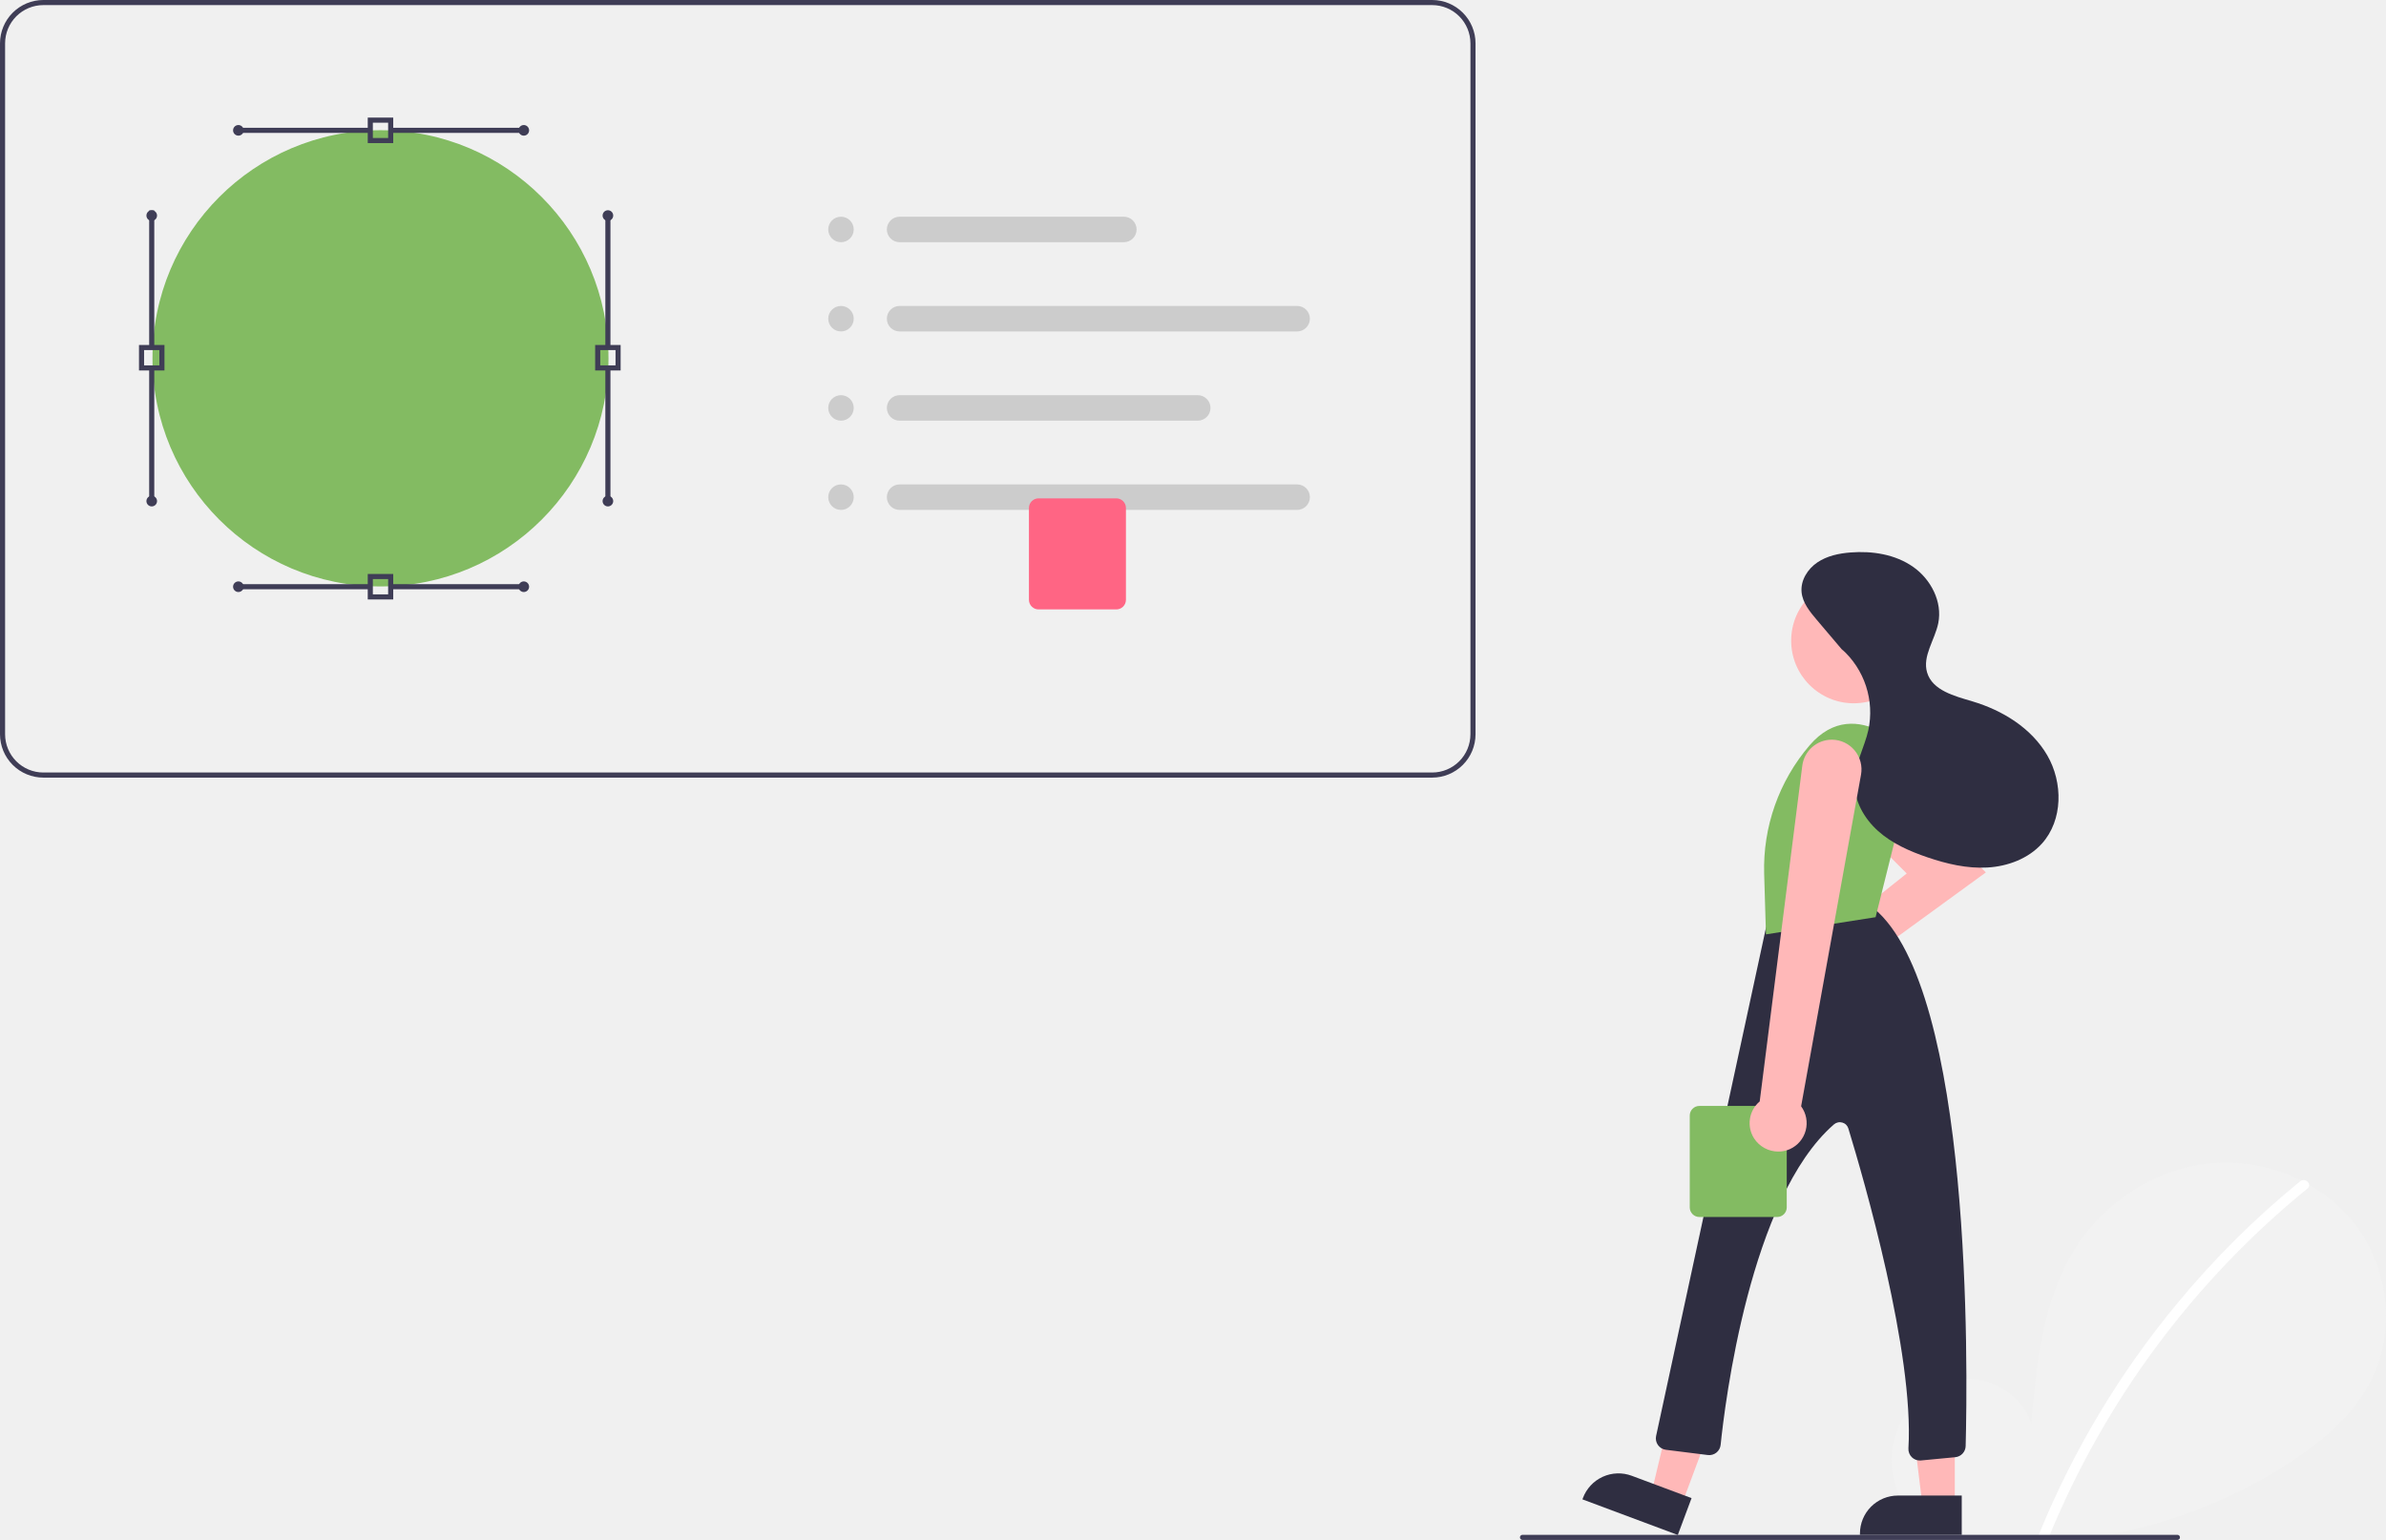
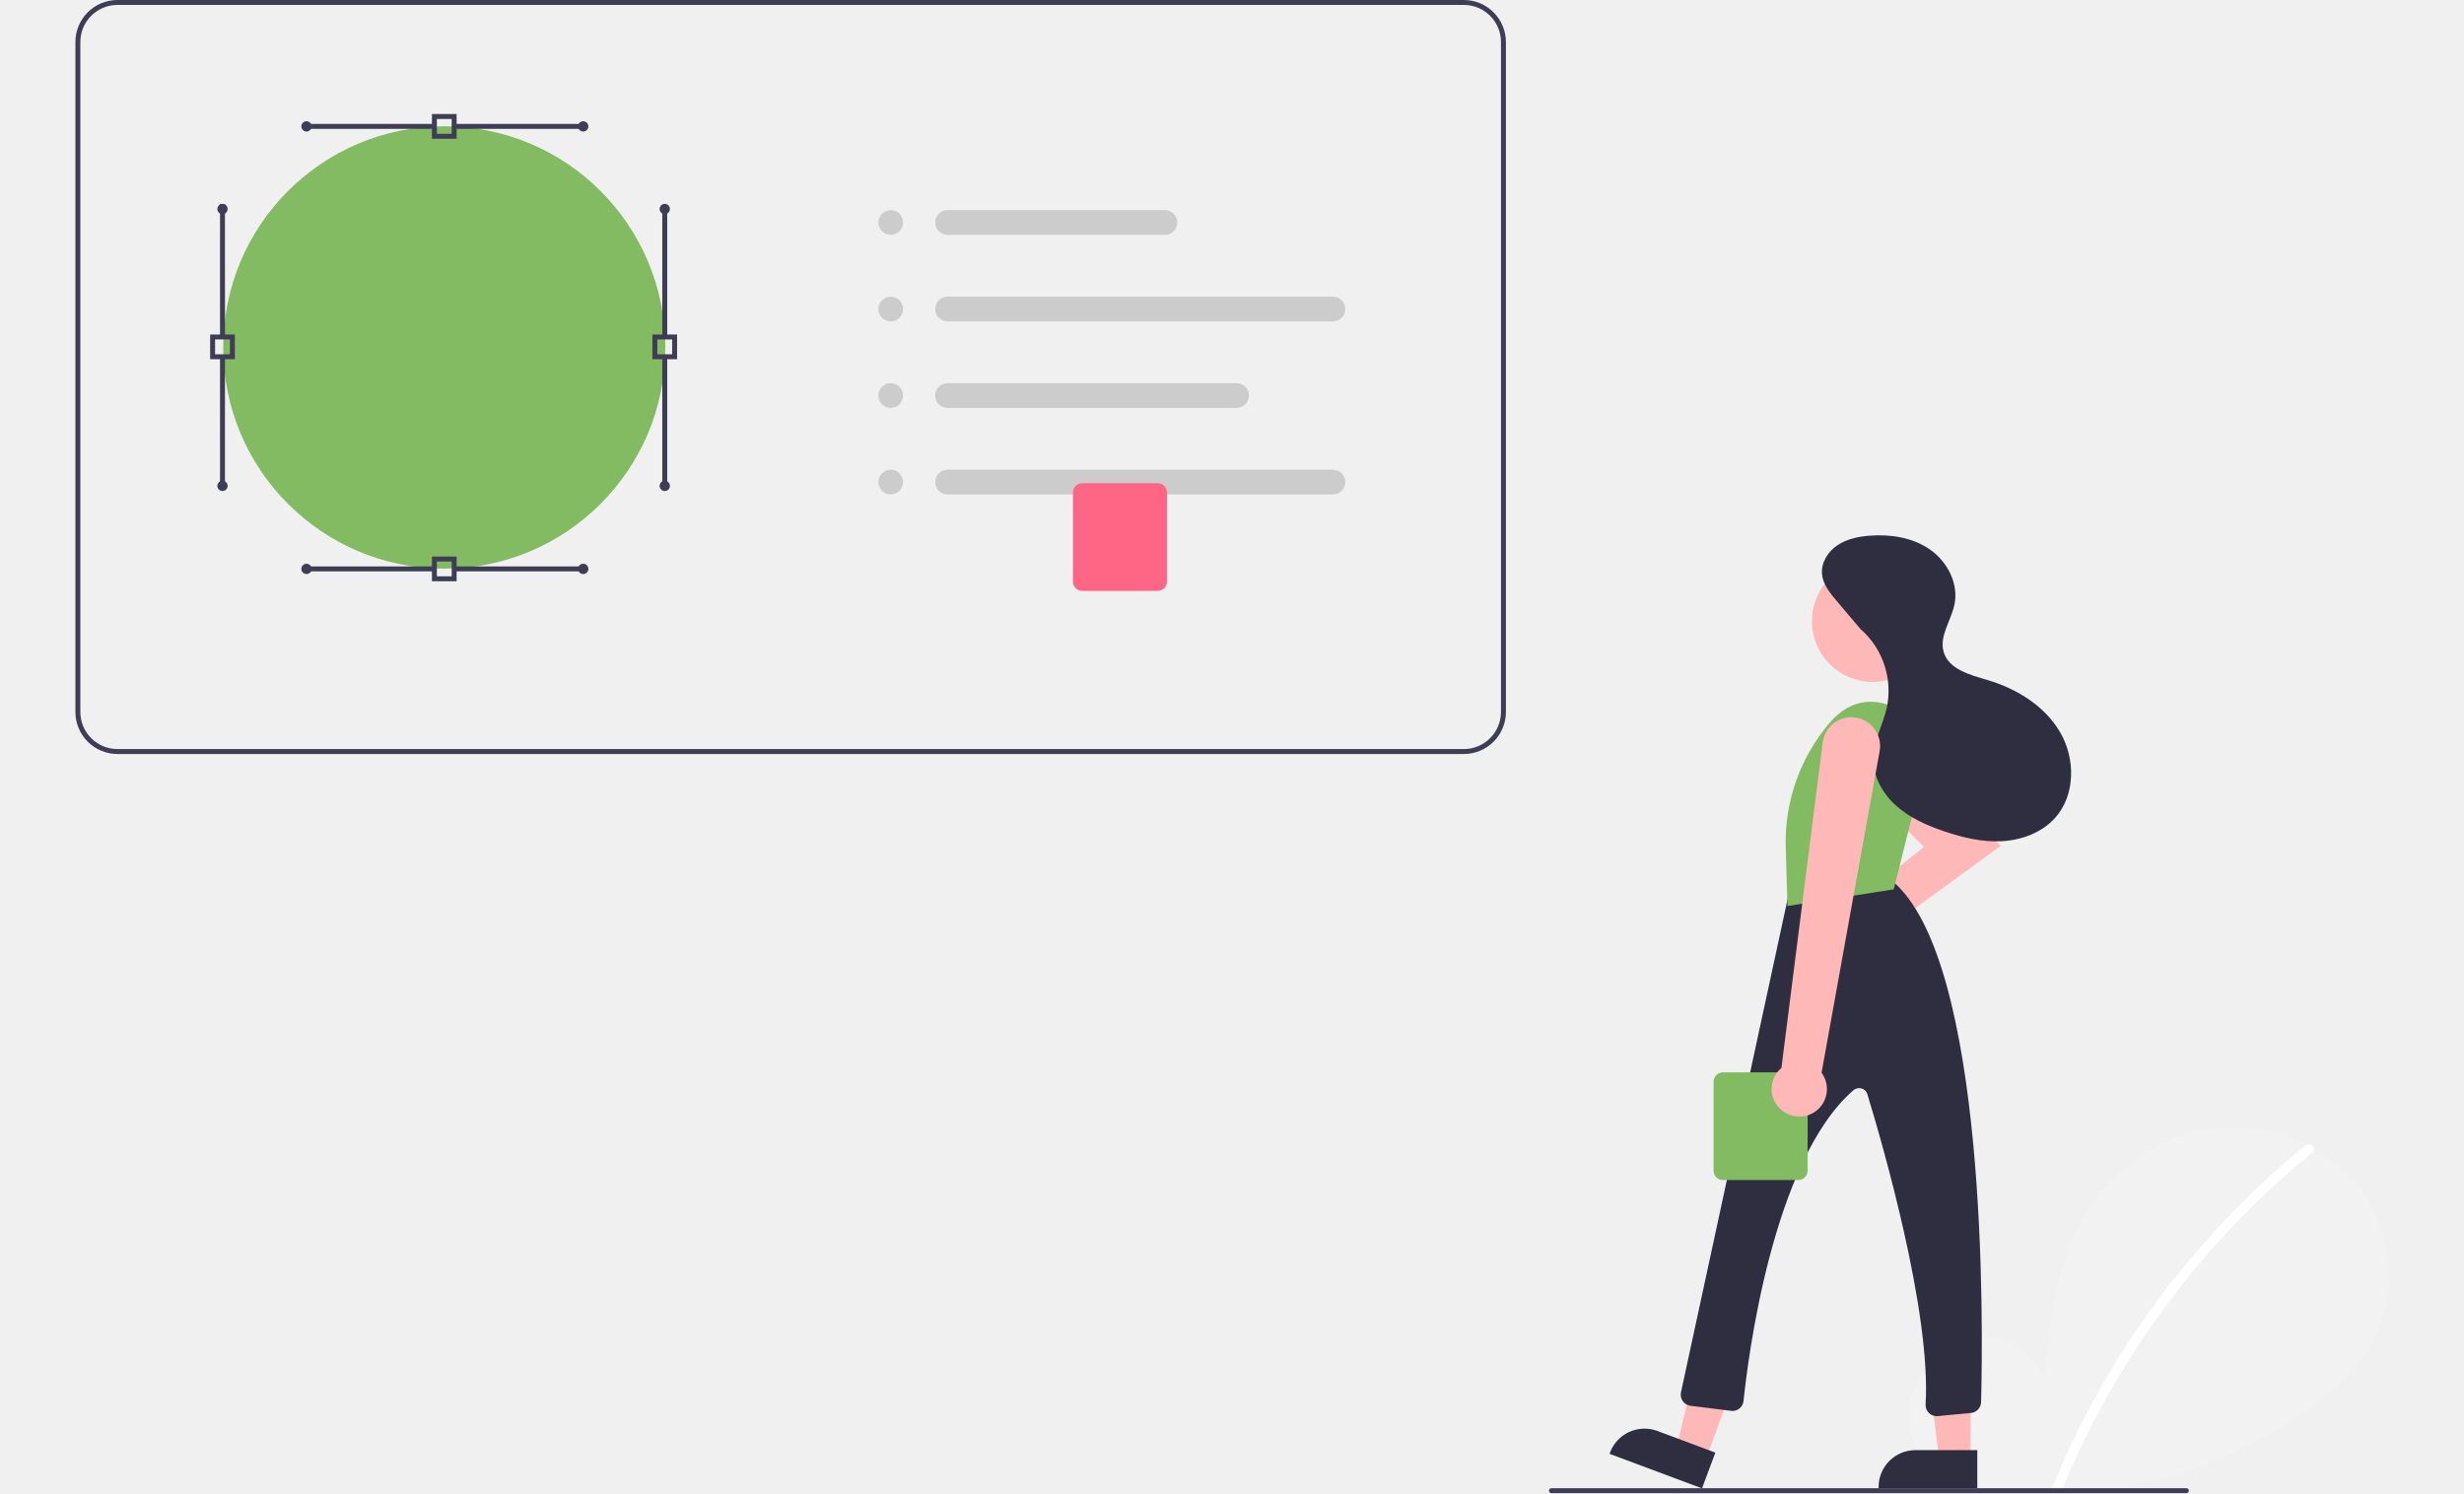
- <svg xmlns="http://www.w3.org/2000/svg" width="711" height="459" viewBox="0 0 711 459" fill="none">
+ <svg xmlns="http://www.w3.org/2000/svg" width="495" height="300" viewBox="0 0 711 459" fill="none">
  <g clip-path="url(#clip0_695_2492)">
    <path d="M334.894 72.194H268.067C267.059 72.194 266.094 71.793 265.382 71.081C264.67 70.368 264.27 69.402 264.27 68.394C264.27 67.386 264.67 66.42 265.382 65.707C266.094 64.995 267.059 64.594 268.067 64.594H334.894C335.901 64.594 336.866 64.995 337.578 65.707C338.291 66.42 338.691 67.386 338.691 68.394C338.691 69.402 338.291 70.368 337.578 71.081C336.866 71.793 335.901 72.194 334.894 72.194Z" fill="#CCCCCC" />
    <path d="M386.533 98.791H268.067C267.059 98.791 266.094 98.391 265.382 97.678C264.67 96.966 264.27 95.999 264.27 94.992C264.27 93.984 264.67 93.018 265.382 92.305C266.094 91.592 267.059 91.192 268.067 91.192H386.533C387.54 91.192 388.505 91.592 389.218 92.305C389.93 93.018 390.33 93.984 390.33 94.992C390.33 95.999 389.93 96.966 389.218 97.678C388.505 98.391 387.54 98.791 386.533 98.791Z" fill="#CCCCCC" />
    <path d="M356.916 125.389H268.067C267.059 125.389 266.094 124.989 265.382 124.276C264.67 123.564 264.27 122.597 264.27 121.589C264.27 120.582 264.67 119.615 265.382 118.903C266.094 118.19 267.059 117.79 268.067 117.79H356.916C357.923 117.79 358.889 118.19 359.601 118.903C360.313 119.615 360.713 120.582 360.713 121.589C360.713 122.597 360.313 123.564 359.601 124.276C358.889 124.989 357.923 125.389 356.916 125.389Z" fill="#CCCCCC" />
    <path d="M386.533 151.987H268.067C267.059 151.987 266.094 151.586 265.382 150.874C264.67 150.161 264.27 149.195 264.27 148.187C264.27 147.179 264.67 146.213 265.382 145.5C266.094 144.788 267.059 144.387 268.067 144.387H386.533C387.54 144.387 388.505 144.788 389.218 145.5C389.93 146.213 390.33 147.179 390.33 148.187C390.33 149.195 389.93 150.161 389.218 150.874C388.505 151.586 387.54 151.987 386.533 151.987Z" fill="#CCCCCC" />
    <path d="M113.381 174.797C150.905 174.797 181.324 144.356 181.324 106.805C181.324 69.255 150.905 38.814 113.381 38.814C75.857 38.814 45.438 69.255 45.438 106.805C45.438 144.356 75.857 174.797 113.381 174.797Z" fill="#83BB62" />
    <path d="M117.18 42.651H109.586V35.051H117.18V42.651ZM111.105 41.131H115.661V36.571H111.105V41.131Z" fill="#3F3D56" />
    <path d="M156.088 38.091H115.84V39.611H156.088V38.091Z" fill="#3F3D56" />
    <path d="M156.086 40.434C156.959 40.434 157.667 39.725 157.667 38.851C157.667 37.977 156.959 37.268 156.086 37.268C155.212 37.268 154.504 37.977 154.504 38.851C154.504 39.725 155.212 40.434 156.086 40.434Z" fill="#3F3D56" />
    <path d="M110.524 38.091H71.035V39.611H110.524V38.091Z" fill="#3F3D56" />
    <path d="M71.035 40.434C71.908 40.434 72.616 39.725 72.616 38.851C72.616 37.977 71.908 37.268 71.035 37.268C70.161 37.268 69.453 37.977 69.453 38.851C69.453 39.725 70.161 40.434 71.035 40.434Z" fill="#3F3D56" />
    <path d="M184.942 110.426H177.348V102.827H184.942V110.426ZM178.866 108.906H183.423V104.347H178.866V108.906Z" fill="#3F3D56" />
    <path d="M181.906 109.845H180.387V149.361H181.906V109.845Z" fill="#3F3D56" />
    <path d="M181.148 150.944C182.022 150.944 182.73 150.236 182.73 149.362C182.73 148.487 182.022 147.779 181.148 147.779C180.275 147.779 179.566 148.487 179.566 149.362C179.566 150.236 180.275 150.944 181.148 150.944Z" fill="#3F3D56" />
    <path d="M181.906 64.249H180.387V103.765H181.906V64.249Z" fill="#3F3D56" />
    <path d="M181.148 65.832C182.022 65.832 182.73 65.123 182.73 64.249C182.73 63.375 182.022 62.666 181.148 62.666C180.275 62.666 179.566 63.375 179.566 64.249C179.566 65.123 180.275 65.832 181.148 65.832Z" fill="#3F3D56" />
    <path d="M49.012 110.426H41.418V102.827H49.012V110.426ZM42.937 108.906H47.493V104.347H42.937V108.906Z" fill="#3F3D56" />
    <path d="M45.972 109.845H44.453V149.361H45.972V109.845Z" fill="#3F3D56" />
    <path d="M45.215 150.944C46.088 150.944 46.796 150.236 46.796 149.362C46.796 148.487 46.088 147.779 45.215 147.779C44.341 147.779 43.633 148.487 43.633 149.362C43.633 150.236 44.341 150.944 45.215 150.944Z" fill="#3F3D56" />
    <path d="M45.972 62.729H44.453V103.765H45.972V62.729Z" fill="#3F3D56" />
    <path d="M45.214 65.832C46.088 65.832 46.796 65.123 46.796 64.249C46.796 63.375 46.088 62.666 45.214 62.666C44.341 62.666 43.633 63.375 43.633 64.249C43.633 65.123 44.341 65.832 45.214 65.832Z" fill="#3F3D56" />
    <path d="M117.18 178.679H109.586V171.08H117.18V178.679ZM111.105 177.159H115.661V172.599H111.105V177.159Z" fill="#3F3D56" />
    <path d="M156.846 174.119H116.598V175.639H156.846V174.119Z" fill="#3F3D56" />
    <path d="M156.086 176.462C156.959 176.462 157.667 175.753 157.667 174.879C157.667 174.005 156.959 173.297 156.086 173.297C155.212 173.297 154.504 174.005 154.504 174.879C154.504 175.753 155.212 176.462 156.086 176.462Z" fill="#3F3D56" />
    <path d="M110.524 174.119H71.035V175.639H110.524V174.119Z" fill="#3F3D56" />
    <path d="M71.035 176.462C71.908 176.462 72.616 175.753 72.616 174.879C72.616 174.005 71.908 173.297 71.035 173.297C70.161 173.297 69.453 174.005 69.453 174.879C69.453 175.753 70.161 176.462 71.035 176.462Z" fill="#3F3D56" />
    <path d="M426.782 231.78H12.91C9.487 231.776 6.206 230.414 3.785 227.992C1.365 225.57 0.004 222.286 0 218.861V12.919C0.004 9.494 1.365 6.21 3.785 3.788C6.206 1.366 9.487 0.004 12.91 0H426.782C430.204 0.004 433.486 1.366 435.906 3.788C438.326 6.21 439.688 9.494 439.692 12.919V218.861C439.688 222.286 438.326 225.57 435.906 227.992C433.486 230.414 430.204 231.776 426.782 231.78ZM12.91 1.52C9.89 1.523 6.994 2.725 4.859 4.862C2.723 6.999 1.522 9.897 1.519 12.919V218.861C1.522 221.883 2.723 224.78 4.859 226.917C6.994 229.054 9.89 230.257 12.91 230.26H426.782C429.802 230.257 432.697 229.054 434.833 226.917C436.968 224.78 438.169 221.883 438.173 218.861V12.919C438.169 9.897 436.968 6.999 434.833 4.862C432.697 2.725 429.802 1.523 426.782 1.52H12.91Z" fill="#3F3D56" />
    <path d="M250.602 72.194C252.699 72.194 254.399 70.493 254.399 68.394C254.399 66.296 252.699 64.594 250.602 64.594C248.505 64.594 246.805 66.296 246.805 68.394C246.805 70.493 248.505 72.194 250.602 72.194Z" fill="#CCCCCC" />
    <path d="M250.602 98.791C252.699 98.791 254.399 97.09 254.399 94.992C254.399 92.893 252.699 91.192 250.602 91.192C248.505 91.192 246.805 92.893 246.805 94.992C246.805 97.09 248.505 98.791 250.602 98.791Z" fill="#CCCCCC" />
    <path d="M250.602 125.389C252.699 125.389 254.399 123.688 254.399 121.589C254.399 119.491 252.699 117.79 250.602 117.79C248.505 117.79 246.805 119.491 246.805 121.589C246.805 123.688 248.505 125.389 250.602 125.389Z" fill="#CCCCCC" />
    <path d="M250.602 151.987C252.699 151.987 254.399 150.286 254.399 148.187C254.399 146.089 252.699 144.387 250.602 144.387C248.505 144.387 246.805 146.089 246.805 148.187C246.805 150.286 248.505 151.987 250.602 151.987Z" fill="#CCCCCC" />
    <path d="M332.659 181.645H309.469C308.712 181.644 307.986 181.343 307.451 180.807C306.915 180.271 306.614 179.545 306.613 178.787V151.403C306.614 150.645 306.915 149.918 307.451 149.383C307.986 148.847 308.712 148.546 309.469 148.545H332.659C333.416 148.546 334.142 148.847 334.677 149.383C335.213 149.918 335.514 150.645 335.515 151.403V178.787C335.514 179.545 335.213 180.271 334.677 180.807C334.142 181.343 333.416 181.644 332.659 181.645Z" fill="#FF6584" />
    <path d="M574.718 457.898L572.144 458.529C573.306 458.696 574.468 458.855 575.629 459H618.566C621.786 458.589 624.988 458.083 628.172 457.48C647.354 453.94 665.659 446.684 682.059 436.118C692.136 429.56 701.743 421.497 706.96 410.668C714.045 395.963 711.57 377.345 701.454 364.54C697.771 359.92 693.237 356.05 688.096 353.141C687.33 352.7 686.555 352.282 685.765 351.887C677.202 347.581 667.586 345.82 658.055 346.811C641.841 348.581 626.881 358.491 618.247 372.337C608.701 387.627 606.871 406.336 605.276 424.294C602.383 414.977 591.524 409.285 581.993 411.344C572.471 413.396 565.119 422.295 563.935 431.977C562.773 441.445 567.071 451.165 574.232 457.48C574.392 457.617 574.551 457.761 574.718 457.898Z" fill="#F2F2F2" />
    <path d="M607.826 459H609.975C610.188 458.83 610.353 458.607 610.454 458.354C610.575 458.065 610.689 457.769 610.819 457.48C627.452 417.233 653.834 381.762 687.586 354.266C687.763 354.14 687.903 353.97 687.992 353.772C688.081 353.575 688.117 353.357 688.095 353.141C688.051 352.853 687.933 352.582 687.751 352.354C687.569 352.127 687.33 351.952 687.059 351.846C686.788 351.741 686.494 351.708 686.206 351.753C685.919 351.798 685.648 351.917 685.422 352.1C672.042 363.004 659.769 375.202 648.781 388.516C631.591 409.262 617.677 432.519 607.522 457.48C607.515 457.503 607.507 457.518 607.5 457.541C607.378 457.784 607.344 458.063 607.404 458.328C607.463 458.594 607.612 458.831 607.826 459Z" fill="white" />
    <path d="M532.547 290.321C532.549 288.027 533.461 285.828 535.082 284.206C536.703 282.584 538.901 281.672 541.193 281.669C541.277 281.669 541.359 281.673 541.442 281.679L568.179 260.352L549.018 241.177C548.231 240.392 547.606 239.46 547.179 238.433C546.752 237.407 546.532 236.306 546.531 235.194C546.53 234.082 546.748 232.98 547.173 231.953C547.598 230.925 548.221 229.991 549.007 229.205C549.792 228.419 550.725 227.795 551.752 227.37C552.779 226.945 553.88 226.727 554.991 226.728C556.102 226.729 557.202 226.949 558.228 227.376C559.254 227.803 560.186 228.429 560.97 229.217L591.768 260.035L549.834 290.554C549.773 292.827 548.82 294.986 547.181 296.561C545.542 298.137 543.349 299.003 541.076 298.972C538.803 298.942 536.634 298.017 535.038 296.398C533.442 294.779 532.547 292.596 532.547 290.321Z" fill="#FFB8B8" />
    <path d="M501.159 448.398L492.117 445.02L500.835 408.511L514.18 413.497L501.159 448.398Z" fill="#FFB8B8" />
    <path d="M486.236 439.877L504.063 446.537L499.964 457.525L471.545 446.908L471.691 446.519C472.739 443.708 474.861 441.429 477.589 440.183C480.316 438.938 483.427 438.828 486.236 439.877Z" fill="#2F2E41" />
    <path d="M582.509 448.535H572.857L568.266 411.28L582.511 411.281L582.509 448.535Z" fill="#FFB8B8" />
    <path d="M565.547 445.775H584.576V457.503H554.242V457.088C554.242 455.603 554.535 454.131 555.103 452.759C555.671 451.386 556.504 450.139 557.553 449.089C558.603 448.038 559.849 447.205 561.221 446.636C562.593 446.068 564.063 445.775 565.547 445.775Z" fill="#2F2E41" />
    <path d="M569.722 434.372C569.367 434.028 569.09 433.612 568.912 433.152C568.733 432.692 568.656 432.198 568.687 431.705C570.409 403.253 555.423 351.536 550.789 336.363C550.665 335.94 550.434 335.556 550.12 335.246C549.806 334.937 549.418 334.713 548.993 334.595C548.56 334.471 548.102 334.457 547.662 334.556C547.222 334.655 546.814 334.863 546.475 335.161C521.444 356.98 513.974 418.538 512.731 430.656C512.684 431.109 512.548 431.548 512.329 431.947C512.111 432.346 511.815 432.698 511.459 432.981C511.103 433.264 510.694 433.473 510.256 433.595C509.818 433.718 509.36 433.752 508.908 433.695L496.415 432.132C495.945 432.073 495.491 431.917 495.085 431.673C494.678 431.43 494.326 431.104 494.051 430.717C493.777 430.33 493.586 429.889 493.491 429.424C493.396 428.96 493.399 428.48 493.499 428.016L526.257 276.454L526.276 276.363L526.336 276.291C534.257 266.778 557.208 270.482 558.181 270.644L558.282 270.661L558.361 270.727C587.834 295.185 586.34 408.553 585.741 431.031C585.718 431.865 585.39 432.661 584.821 433.271C584.251 433.88 583.479 434.26 582.649 434.339L572.418 435.314C572.309 435.324 572.2 435.329 572.091 435.329C571.207 435.33 570.357 434.986 569.722 434.372Z" fill="#2F2E41" />
    <path d="M552.402 209.626C562.703 209.626 571.053 201.27 571.053 190.961C571.053 180.653 562.703 172.297 552.402 172.297C542.101 172.297 533.75 180.653 533.75 190.961C533.75 201.27 542.101 209.626 552.402 209.626Z" fill="#FFB8B8" />
    <path d="M570.716 226.113C570.716 226.113 553.396 205.629 539.225 222.174C530.107 232.819 525.285 246.485 525.701 260.499L526.235 278.504L558.907 273.383L570.716 226.113Z" fill="#83BB62" />
    <path d="M549.379 194.19L541.366 184.743C539.301 182.309 537.14 179.657 536.848 176.477C536.528 172.991 538.647 169.602 541.544 167.64C544.441 165.677 547.998 164.938 551.485 164.667C557.954 164.165 564.761 165.234 570.079 168.954C575.396 172.674 578.875 179.39 577.579 185.752C576.558 190.761 572.796 195.56 574.258 200.458C575.858 205.818 582.419 207.463 587.776 209.061C596.767 211.744 605.353 217.025 610.065 225.145C614.778 233.264 614.757 244.46 608.476 251.434C604.408 255.951 598.273 258.234 592.208 258.578C586.142 258.922 580.104 257.492 574.351 255.537C569.053 253.736 563.813 251.42 559.641 247.687C555.47 243.955 552.466 238.614 552.596 233.016C552.72 227.682 555.575 222.822 556.748 217.617C557.674 213.258 557.431 208.732 556.045 204.497C554.658 200.263 552.178 196.47 548.854 193.504" fill="#2F2E41" />
    <path d="M529.573 362.743H506.383C505.626 362.742 504.9 362.441 504.365 361.905C503.829 361.369 503.528 360.643 503.527 359.885V332.5C503.528 331.743 503.829 331.016 504.365 330.48C504.9 329.945 505.626 329.643 506.383 329.642H529.573C530.33 329.643 531.056 329.945 531.591 330.48C532.127 331.016 532.428 331.743 532.429 332.5V359.885C532.428 360.643 532.127 361.369 531.591 361.905C531.056 362.441 530.33 362.742 529.573 362.743Z" fill="#83BB62" />
    <path d="M522.698 339.32C521.591 337.593 521.151 335.521 521.459 333.493C521.767 331.464 522.802 329.617 524.371 328.297L537.064 228.218C537.339 226.08 538.382 224.115 539.998 222.69C541.614 221.265 543.693 220.477 545.847 220.473L545.965 220.474C547.251 220.491 548.519 220.788 549.678 221.344C550.838 221.901 551.863 222.704 552.681 223.697C553.499 224.691 554.091 225.85 554.416 227.096C554.741 228.342 554.791 229.643 554.562 230.91L536.715 329.748L536.719 329.753C537.465 330.771 537.975 331.942 538.211 333.183C538.448 334.423 538.405 335.7 538.086 336.921C537.766 338.143 537.179 339.278 536.366 340.243C535.552 341.208 534.534 341.98 533.386 342.502C532.306 342.993 531.134 343.245 529.948 343.242C528.508 343.248 527.089 342.892 525.823 342.207C524.556 341.522 523.481 340.529 522.698 339.32Z" fill="#FFB8B8" />
    <path d="M648.847 459H453.681C453.48 459 453.287 458.92 453.144 458.777C453.002 458.635 452.922 458.442 452.922 458.24C452.922 458.038 453.002 457.845 453.144 457.703C453.287 457.56 453.48 457.48 453.681 457.48H648.847C649.048 457.48 649.241 457.56 649.384 457.703C649.526 457.845 649.606 458.038 649.606 458.24C649.606 458.442 649.526 458.635 649.384 458.777C649.241 458.92 649.048 459 648.847 459Z" fill="#3F3D56" />
  </g>
  <defs>
    <clipPath id="clip0_695_2492">
      <rect width="711" height="459" fill="white" />
    </clipPath>
  </defs>
</svg>
